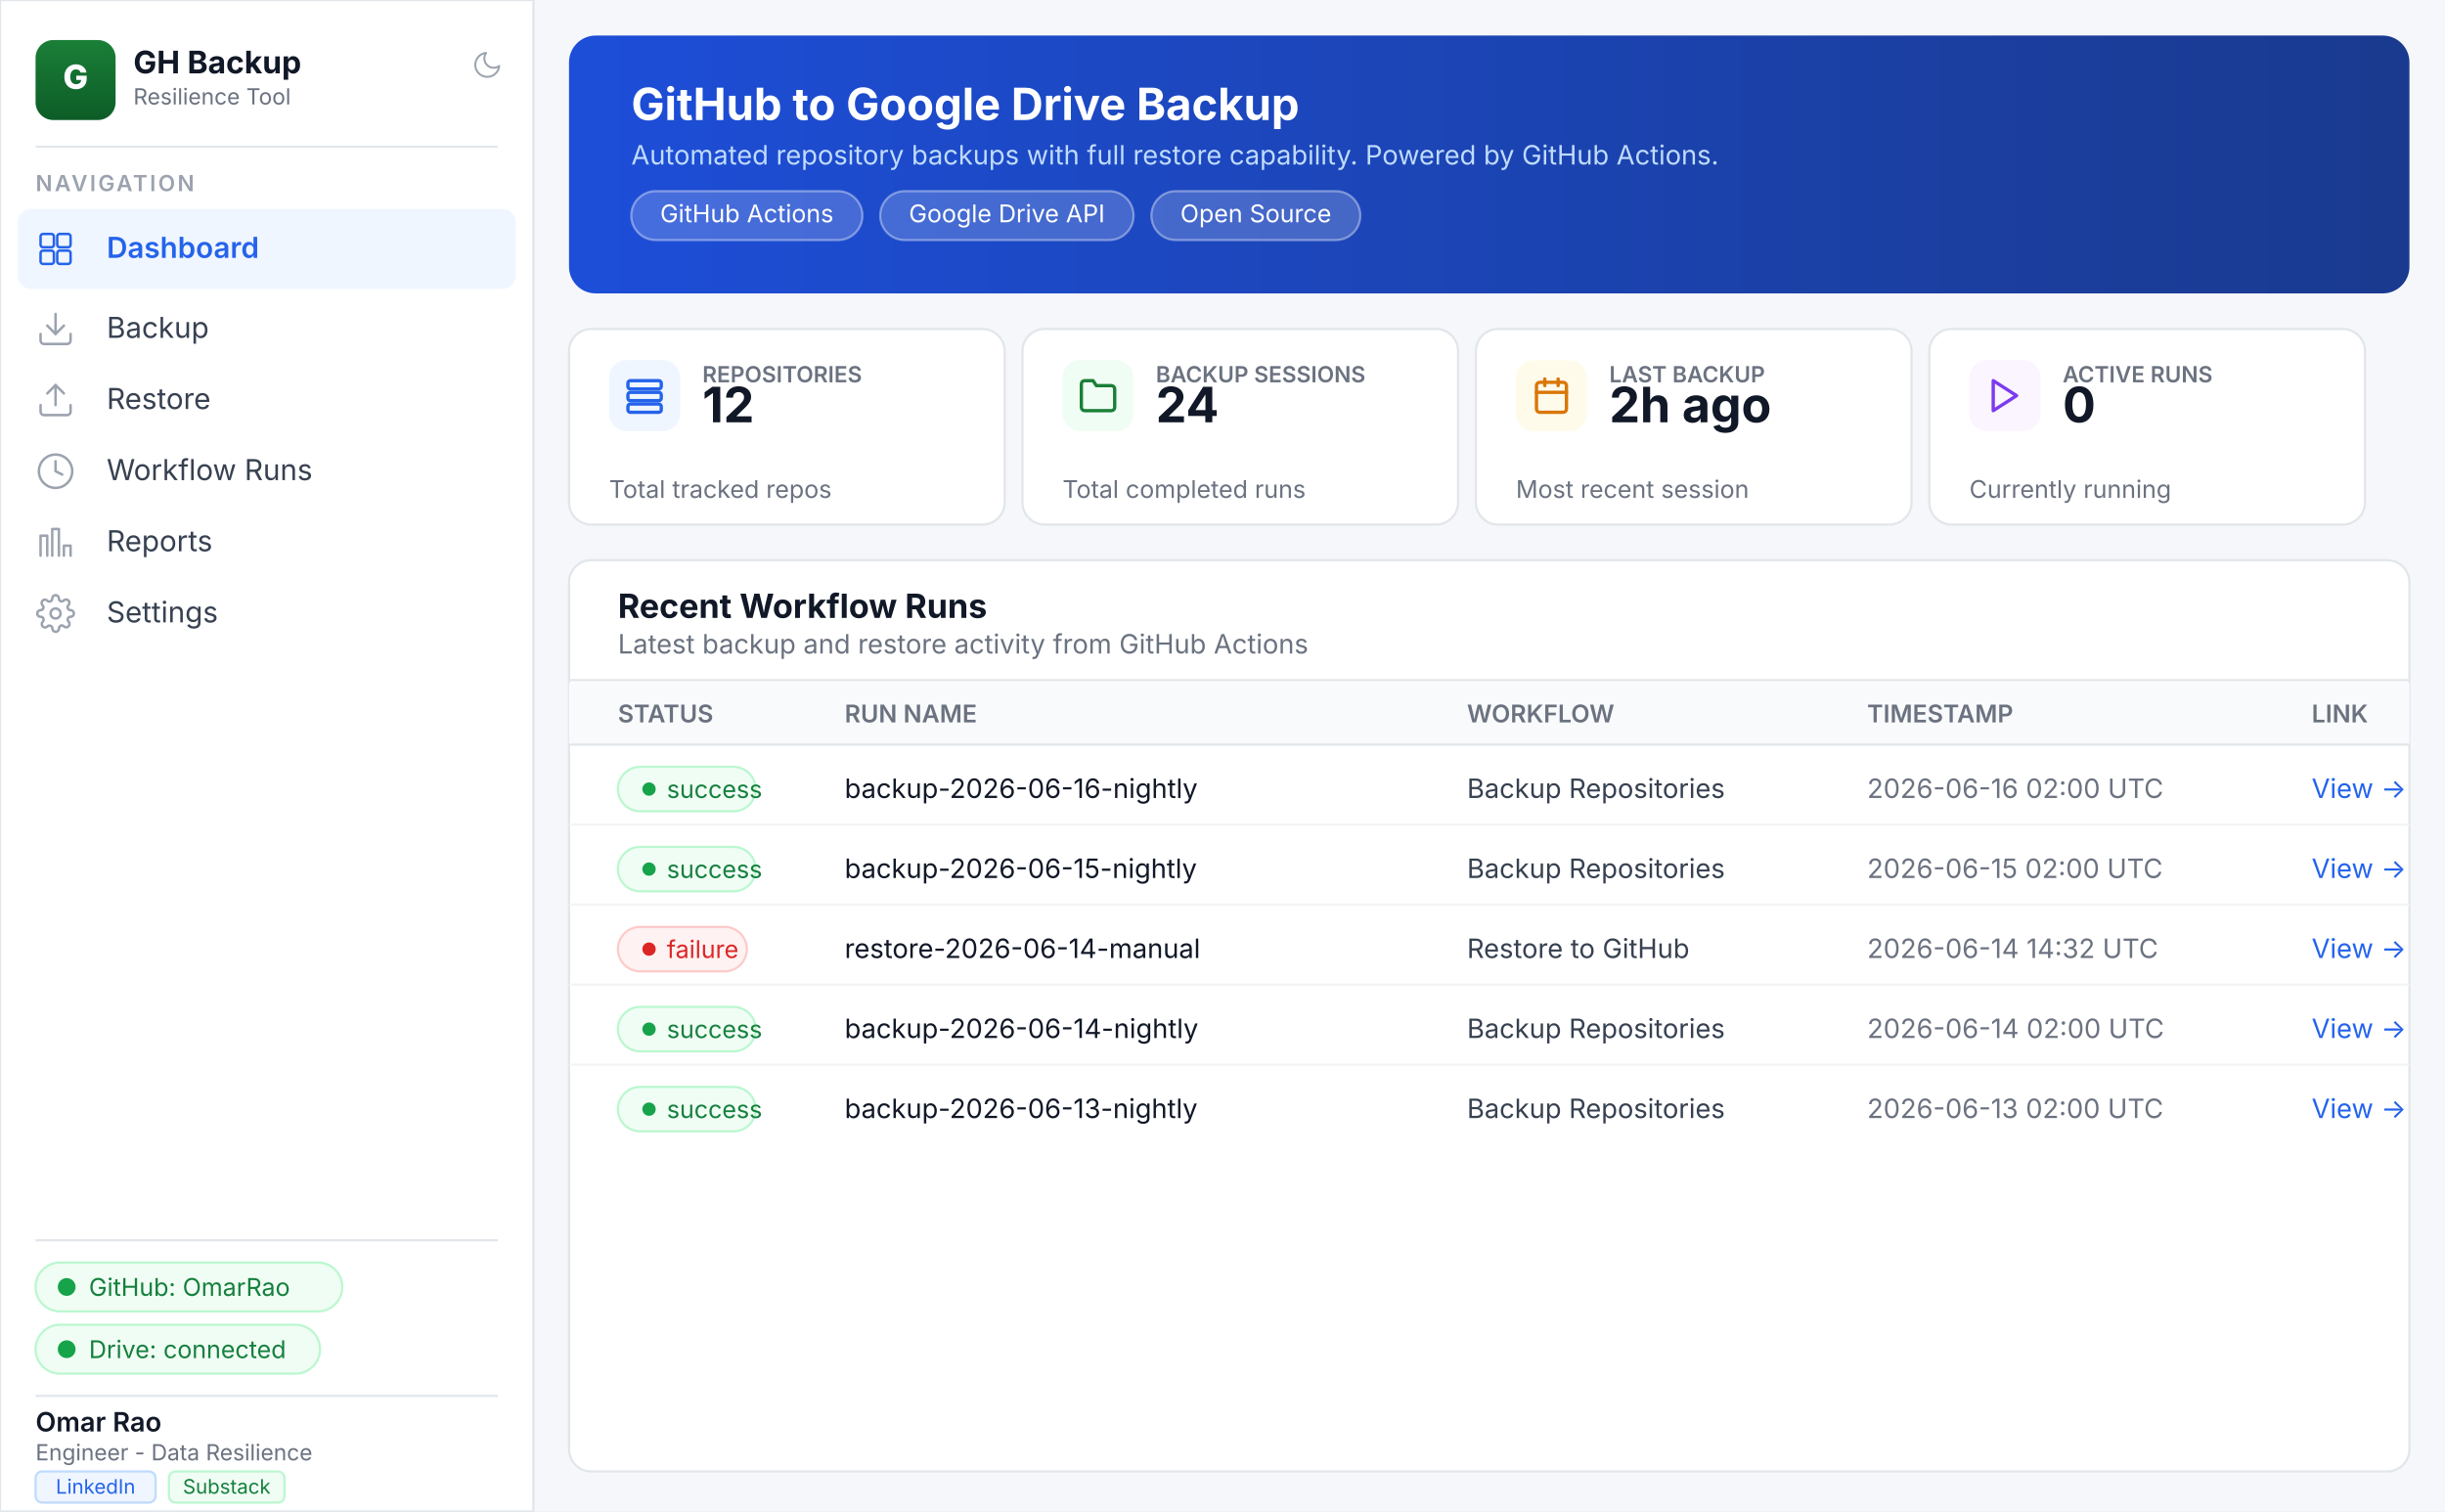
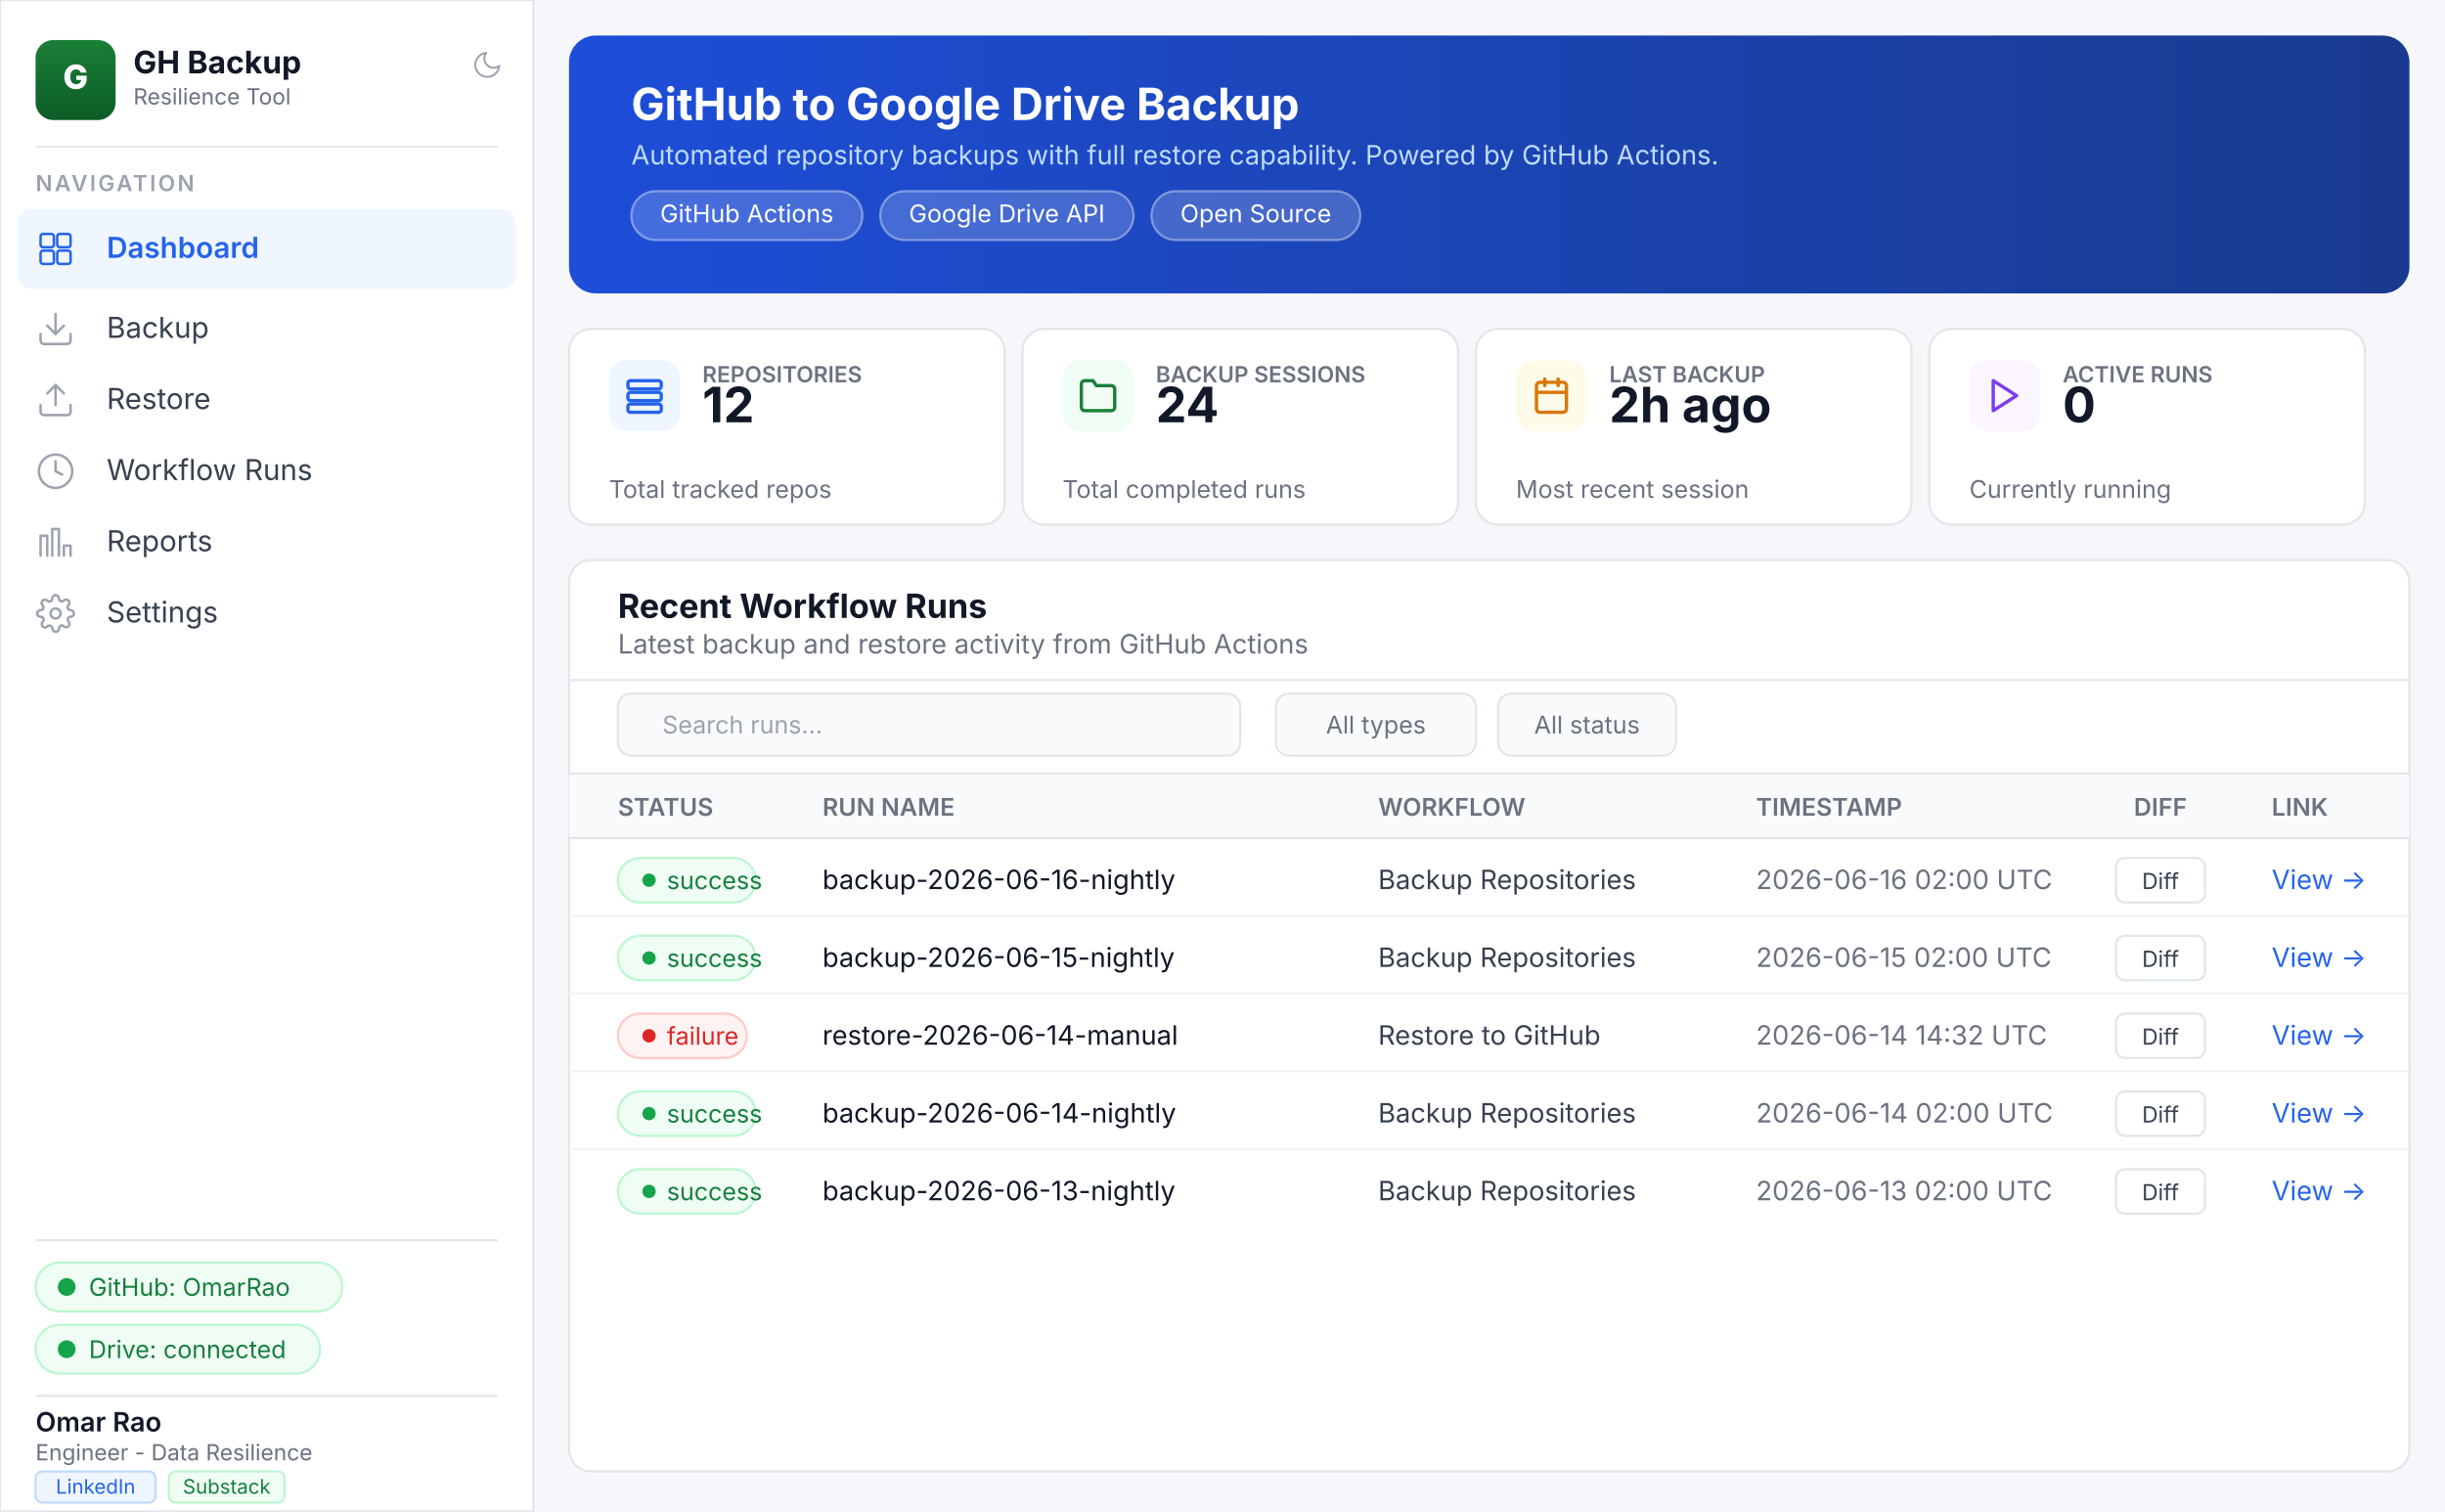
<svg xmlns="http://www.w3.org/2000/svg" width="1100" height="680" viewBox="0 0 1100 680" font-family="Inter, system-ui, -apple-system, sans-serif">
  <defs>
    <linearGradient id="brandGrad" x1="0" y1="0" x2="0" y2="1">
      <stop offset="0%" stop-color="#1a7f37" />
      <stop offset="100%" stop-color="#0d5c27" />
    </linearGradient>
    <linearGradient id="heroGrad" x1="0" y1="0" x2="1" y2="0">
      <stop offset="0%" stop-color="#1d4ed8" />
      <stop offset="100%" stop-color="#1a3a8f" />
    </linearGradient>
  </defs>
  <rect width="1100" height="680" fill="#f5f7fa" />
  <rect x="0" y="0" width="240" height="680" fill="white" stroke="#e2e6ea" stroke-width="1" />
  <rect x="16" y="18" width="36" height="36" rx="8" fill="url(#brandGrad)" />
  <text x="34" y="40" text-anchor="middle" font-size="15" font-weight="800" fill="white">G</text>
  <text x="60" y="33" font-size="14" font-weight="700" fill="#111827">GH Backup</text>
  <text x="60" y="47" font-size="10" fill="#6b7280">Resilience Tool</text>
  <g transform="translate(212, 22) scale(0.6)">
    <path d="M21 12.79A9 9 0 1 1 11.21 3 7 7 0 0 0 21 12.79z" stroke="#9ca3af" stroke-width="1.5" fill="none" stroke-linecap="round" stroke-linejoin="round" />
  </g>
  <line x1="16" y1="66" x2="224" y2="66" stroke="#e2e6ea" stroke-width="1" />
  <text x="16" y="86" font-size="10" font-weight="600" fill="#9ca3af" letter-spacing="1">NAVIGATION</text>
  <rect x="8" y="94" width="224" height="36" rx="6" fill="#eff6ff" />
  <g transform="translate(16, 103) scale(0.75)" stroke="#2563eb" stroke-width="1.5" fill="none" stroke-linecap="round" stroke-linejoin="round">
    <rect x="3" y="3" width="8" height="8" rx="1.5" />
    <rect x="13" y="3" width="8" height="8" rx="1.5" />
    <rect x="3" y="13" width="8" height="8" rx="1.5" />
    <rect x="13" y="13" width="8" height="8" rx="1.5" />
  </g>
  <text x="48" y="116" font-size="13" font-weight="600" fill="#2563eb">Dashboard</text>
  <g transform="translate(16, 139) scale(0.75)" stroke="#9ca3af" stroke-width="1.5" fill="none" stroke-linecap="round" stroke-linejoin="round">
    <path d="M21 15v4a2 2 0 0 1-2 2H5a2 2 0 0 1-2-2v-4" />
    <polyline points="7 10 12 15 17 10" />
    <line x1="12" y1="15" x2="12" y2="3" />
  </g>
  <text x="48" y="152" font-size="13" fill="#374151">Backup</text>
  <g transform="translate(16, 171) scale(0.75)" stroke="#9ca3af" stroke-width="1.5" fill="none" stroke-linecap="round" stroke-linejoin="round">
    <path d="M21 15v4a2 2 0 0 1-2 2H5a2 2 0 0 1-2-2v-4" />
    <polyline points="17 8 12 3 7 8" />
    <line x1="12" y1="3" x2="12" y2="15" />
  </g>
  <text x="48" y="184" font-size="13" fill="#374151">Restore</text>
  <g transform="translate(16, 203) scale(0.75)" stroke="#9ca3af" stroke-width="1.5" fill="none" stroke-linecap="round" stroke-linejoin="round">
    <circle cx="12" cy="12" r="10" />
    <polyline points="12 6 12 12 16 14" />
  </g>
  <text x="48" y="216" font-size="13" fill="#374151">Workflow Runs</text>
  <g transform="translate(16, 235) scale(0.75)" stroke="#9ca3af" stroke-width="1.5" fill="none" stroke-linecap="round" stroke-linejoin="round">
    <path d="M3 20V8h4v12M10 20V4h4v16M17 20v-6h4v6" />
  </g>
  <text x="48" y="248" font-size="13" fill="#374151">Reports</text>
  <g transform="translate(16, 267) scale(0.75)" stroke="#9ca3af" stroke-width="1.5" fill="none" stroke-linecap="round" stroke-linejoin="round">
    <circle cx="12" cy="12" r="3" />
    <path d="M19.4 15a1.65 1.65 0 00.33 1.82l.06.06a2 2 0 010 2.83 2 2 0 01-2.83 0l-.06-.06a1.65 1.65 0 00-1.82-.33 1.65 1.65 0 00-1 1.51V21a2 2 0 01-4 0v-.09A1.65 1.65 0 009 19.4a1.65 1.65 0 00-1.82.33l-.06.06a2 2 0 01-2.83-2.83l.06-.06A1.65 1.65 0 004.68 15a1.65 1.65 0 00-1.51-1H3a2 2 0 010-4h.09A1.65 1.65 0 004.6 9a1.65 1.65 0 00-.33-1.82l-.06-.06a2 2 0 012.83-2.83l.06.06A1.65 1.65 0 009 4.68a1.65 1.65 0 001-1.51V3a2 2 0 014 0v.09a1.65 1.65 0 001 1.51 1.65 1.65 0 001.82-.33l.06-.06a2 2 0 012.83 2.83l-.06.06A1.65 1.65 0 0019.4 9a1.65 1.65 0 001.51 1H21a2 2 0 010 4h-.09a1.65 1.65 0 00-1.51 1z" />
  </g>
  <text x="48" y="280" font-size="13" fill="#374151">Settings</text>
  <line x1="16" y1="558" x2="224" y2="558" stroke="#e2e6ea" stroke-width="1" />
  <rect x="16" y="568" width="138" height="22" rx="11" fill="#f0fdf4" stroke="#bbf7d0" stroke-width="1" />
  <circle cx="30" cy="579" r="4" fill="#16a34a" />
  <text x="40" y="583" font-size="11" fill="#15803d">GitHub: OmarRao</text>
  <rect x="16" y="596" width="128" height="22" rx="11" fill="#f0fdf4" stroke="#bbf7d0" stroke-width="1" />
  <circle cx="30" cy="607" r="4" fill="#16a34a" />
  <text x="40" y="611" font-size="11" fill="#15803d">Drive: connected</text>
  <line x1="16" y1="628" x2="224" y2="628" stroke="#e2e6ea" stroke-width="1" />
  <text x="16" y="644" font-size="12" font-weight="600" fill="#111827">Omar Rao</text>
  <text x="16" y="657" font-size="10" fill="#6b7280">Engineer - Data Resilience</text>
  <rect x="16" y="662" width="54" height="14" rx="3" fill="#eff6ff" stroke="#bfdbfe" stroke-width="1" />
  <text x="43" y="672" text-anchor="middle" font-size="9" fill="#2563eb">LinkedIn</text>
  <rect x="76" y="662" width="52" height="14" rx="3" fill="#f0fdf4" stroke="#bbf7d0" stroke-width="1" />
  <text x="102" y="672" text-anchor="middle" font-size="9" fill="#15803d">Substack</text>
  <rect x="256" y="16" width="828" height="116" rx="12" fill="url(#heroGrad)" />
  <text x="284" y="54" font-size="20" font-weight="700" fill="white">GitHub to Google Drive Backup</text>
  <text x="284" y="74" font-size="12" fill="#bfdbfe">Automated repository backups with full restore capability. Powered by GitHub Actions.</text>
  <rect x="284" y="86" width="104" height="22" rx="11" fill="rgba(255,255,255,0.18)" stroke="rgba(255,255,255,0.38)" stroke-width="1" />
  <text x="336" y="100" text-anchor="middle" font-size="11" fill="white">GitHub Actions</text>
  <rect x="396" y="86" width="114" height="22" rx="11" fill="rgba(255,255,255,0.18)" stroke="rgba(255,255,255,0.38)" stroke-width="1" />
  <text x="453" y="100" text-anchor="middle" font-size="11" fill="white">Google Drive API</text>
  <rect x="518" y="86" width="94" height="22" rx="11" fill="rgba(255,255,255,0.18)" stroke="rgba(255,255,255,0.38)" stroke-width="1" />
  <text x="565" y="100" text-anchor="middle" font-size="11" fill="white">Open Source</text>
  <rect x="256" y="148" width="196" height="88" rx="10" fill="white" stroke="#e2e6ea" stroke-width="1" />
  <rect x="274" y="162" width="32" height="32" rx="8" fill="#eff6ff" />
  <g transform="translate(281, 169) scale(0.75)" stroke="#2563eb" stroke-width="2" fill="none" stroke-linecap="round" stroke-linejoin="round">
    <rect x="2" y="3" width="20" height="5" rx="1.5" />
    <rect x="2" y="10" width="20" height="5" rx="1.5" />
    <rect x="2" y="17" width="20" height="5" rx="1.5" />
  </g>
  <text x="316" y="172" font-size="10" font-weight="600" fill="#6b7280">REPOSITORIES</text>
  <text x="316" y="190" font-size="22" font-weight="700" fill="#111827">12</text>
  <text x="274" y="224" font-size="11" fill="#6b7280">Total tracked repos</text>
  <rect x="460" y="148" width="196" height="88" rx="10" fill="white" stroke="#e2e6ea" stroke-width="1" />
  <rect x="478" y="162" width="32" height="32" rx="8" fill="#f0fdf4" />
  <g transform="translate(485, 169) scale(0.75)" stroke="#1a7f37" stroke-width="2" fill="none" stroke-linecap="round" stroke-linejoin="round">
    <path d="M22 19a2 2 0 0 1-2 2H4a2 2 0 0 1-2-2V5a2 2 0 0 1 2-2h5l2 3h9a2 2 0 0 1 2 2z" />
  </g>
  <text x="520" y="172" font-size="10" font-weight="600" fill="#6b7280">BACKUP SESSIONS</text>
  <text x="520" y="190" font-size="22" font-weight="700" fill="#111827">24</text>
  <text x="478" y="224" font-size="11" fill="#6b7280">Total completed runs</text>
  <rect x="664" y="148" width="196" height="88" rx="10" fill="white" stroke="#e2e6ea" stroke-width="1" />
  <rect x="682" y="162" width="32" height="32" rx="8" fill="#fffbeb" />
  <g transform="translate(689, 169) scale(0.75)" stroke="#d97706" stroke-width="2" fill="none" stroke-linecap="round" stroke-linejoin="round">
    <rect x="3" y="4" width="18" height="18" rx="2" />
    <line x1="16" y1="2" x2="16" y2="6" />
    <line x1="8" y1="2" x2="8" y2="6" />
    <line x1="3" y1="10" x2="21" y2="10" />
  </g>
  <text x="724" y="172" font-size="10" font-weight="600" fill="#6b7280">LAST BACKUP</text>
  <text x="724" y="190" font-size="22" font-weight="700" fill="#111827">2h ago</text>
  <text x="682" y="224" font-size="11" fill="#6b7280">Most recent session</text>
  <rect x="868" y="148" width="196" height="88" rx="10" fill="white" stroke="#e2e6ea" stroke-width="1" />
  <rect x="886" y="162" width="32" height="32" rx="8" fill="#faf5ff" />
  <g transform="translate(893, 169) scale(0.75)" stroke="#7c3aed" stroke-width="2" fill="none" stroke-linecap="round" stroke-linejoin="round">
    <polygon points="5 3 19 12 5 21 5 3" />
  </g>
  <text x="928" y="172" font-size="10" font-weight="600" fill="#6b7280">ACTIVE RUNS</text>
  <text x="928" y="190" font-size="22" font-weight="700" fill="#111827">0</text>
  <text x="886" y="224" font-size="11" fill="#6b7280">Currently running</text>
  <rect x="256" y="252" width="828" height="410" rx="10" fill="white" stroke="#e2e6ea" stroke-width="1" />
  <text x="278" y="278" font-size="15" font-weight="700" fill="#111827">Recent Workflow Runs</text>
  <text x="278" y="294" font-size="12" fill="#6b7280">Latest backup and restore activity from GitHub Actions</text>
  <line x1="256" y1="306" x2="1084" y2="306" stroke="#e2e6ea" stroke-width="1" />
-   <rect x="256" y="307" width="828" height="28" fill="#f9fafb" />
-   <text x="278" y="325" font-size="11" font-weight="600" fill="#6b7280">STATUS</text>
-   <text x="380" y="325" font-size="11" font-weight="600" fill="#6b7280">RUN NAME</text>
-   <text x="660" y="325" font-size="11" font-weight="600" fill="#6b7280">WORKFLOW</text>
-   <text x="840" y="325" font-size="11" font-weight="600" fill="#6b7280">TIMESTAMP</text>
-   <text x="1040" y="325" font-size="11" font-weight="600" fill="#6b7280">LINK</text>
-   <line x1="256" y1="335" x2="1084" y2="335" stroke="#e2e6ea" stroke-width="1" />
-   <rect x="278" y="345" width="62" height="20" rx="10" fill="#f0fdf4" stroke="#bbf7d0" stroke-width="1" />
-   <circle cx="292" cy="355" r="3" fill="#16a34a" />
-   <text x="300" y="359" font-size="11" fill="#15803d">success</text>
-   <text x="380" y="359" font-size="12" fill="#111827">backup-2026-06-16-nightly</text>
-   <text x="660" y="359" font-size="12" fill="#374151">Backup Repositories</text>
-   <text x="840" y="359" font-size="12" fill="#6b7280">2026-06-16 02:00 UTC</text>
-   <text x="1040" y="359" font-size="12" fill="#2563eb">View -&gt;</text>
-   <line x1="256" y1="371" x2="1084" y2="371" stroke="#f3f4f6" stroke-width="1" />
-   <rect x="278" y="381" width="62" height="20" rx="10" fill="#f0fdf4" stroke="#bbf7d0" stroke-width="1" />
-   <circle cx="292" cy="391" r="3" fill="#16a34a" />
-   <text x="300" y="395" font-size="11" fill="#15803d">success</text>
-   <text x="380" y="395" font-size="12" fill="#111827">backup-2026-06-15-nightly</text>
-   <text x="660" y="395" font-size="12" fill="#374151">Backup Repositories</text>
-   <text x="840" y="395" font-size="12" fill="#6b7280">2026-06-15 02:00 UTC</text>
-   <text x="1040" y="395" font-size="12" fill="#2563eb">View -&gt;</text>
-   <line x1="256" y1="407" x2="1084" y2="407" stroke="#f3f4f6" stroke-width="1" />
-   <rect x="278" y="417" width="58" height="20" rx="10" fill="#fef2f2" stroke="#fecaca" stroke-width="1" />
-   <circle cx="292" cy="427" r="3" fill="#dc2626" />
-   <text x="300" y="431" font-size="11" fill="#dc2626">failure</text>
-   <text x="380" y="431" font-size="12" fill="#111827">restore-2026-06-14-manual</text>
-   <text x="660" y="431" font-size="12" fill="#374151">Restore to GitHub</text>
-   <text x="840" y="431" font-size="12" fill="#6b7280">2026-06-14 14:32 UTC</text>
-   <text x="1040" y="431" font-size="12" fill="#2563eb">View -&gt;</text>
-   <line x1="256" y1="443" x2="1084" y2="443" stroke="#f3f4f6" stroke-width="1" />
-   <rect x="278" y="453" width="62" height="20" rx="10" fill="#f0fdf4" stroke="#bbf7d0" stroke-width="1" />
-   <circle cx="292" cy="463" r="3" fill="#16a34a" />
-   <text x="300" y="467" font-size="11" fill="#15803d">success</text>
-   <text x="380" y="467" font-size="12" fill="#111827">backup-2026-06-14-nightly</text>
-   <text x="660" y="467" font-size="12" fill="#374151">Backup Repositories</text>
-   <text x="840" y="467" font-size="12" fill="#6b7280">2026-06-14 02:00 UTC</text>
-   <text x="1040" y="467" font-size="12" fill="#2563eb">View -&gt;</text>
-   <line x1="256" y1="479" x2="1084" y2="479" stroke="#f3f4f6" stroke-width="1" />
-   <rect x="278" y="489" width="62" height="20" rx="10" fill="#f0fdf4" stroke="#bbf7d0" stroke-width="1" />
-   <circle cx="292" cy="499" r="3" fill="#16a34a" />
-   <text x="300" y="503" font-size="11" fill="#15803d">success</text>
-   <text x="380" y="503" font-size="12" fill="#111827">backup-2026-06-13-nightly</text>
-   <text x="660" y="503" font-size="12" fill="#374151">Backup Repositories</text>
-   <text x="840" y="503" font-size="12" fill="#6b7280">2026-06-13 02:00 UTC</text>
-   <text x="1040" y="503" font-size="12" fill="#2563eb">View -&gt;</text>
+   <rect x="278" y="312" width="280" height="28" rx="6" fill="#f9fafb" stroke="#e2e6ea" stroke-width="1" />
+   <text x="298" y="330" font-size="11" fill="#9ca3af">Search runs...</text>
+   <rect x="574" y="312" width="90" height="28" rx="6" fill="#f9fafb" stroke="#e2e6ea" stroke-width="1" />
+   <text x="619" y="330" font-size="11" fill="#6b7280" text-anchor="middle">All types</text>
+   <rect x="674" y="312" width="80" height="28" rx="6" fill="#f9fafb" stroke="#e2e6ea" stroke-width="1" />
+   <text x="714" y="330" font-size="11" fill="#6b7280" text-anchor="middle">All status</text>
+   <line x1="256" y1="348" x2="1084" y2="348" stroke="#e2e6ea" stroke-width="1" />
+   <rect x="256" y="349" width="828" height="28" fill="#f9fafb" />
+   <text x="278" y="367" font-size="11" font-weight="600" fill="#6b7280">STATUS</text>
+   <text x="370" y="367" font-size="11" font-weight="600" fill="#6b7280">RUN NAME</text>
+   <text x="620" y="367" font-size="11" font-weight="600" fill="#6b7280">WORKFLOW</text>
+   <text x="790" y="367" font-size="11" font-weight="600" fill="#6b7280">TIMESTAMP</text>
+   <text x="960" y="367" font-size="11" font-weight="600" fill="#6b7280">DIFF</text>
+   <text x="1022" y="367" font-size="11" font-weight="600" fill="#6b7280">LINK</text>
+   <line x1="256" y1="377" x2="1084" y2="377" stroke="#e2e6ea" stroke-width="1" />
+   <rect x="278" y="386" width="62" height="20" rx="10" fill="#f0fdf4" stroke="#bbf7d0" stroke-width="1" />
+   <circle cx="292" cy="396" r="3" fill="#16a34a" />
+   <text x="300" y="400" font-size="11" fill="#15803d">success</text>
+   <text x="370" y="400" font-size="12" fill="#111827">backup-2026-06-16-nightly</text>
+   <text x="620" y="400" font-size="12" fill="#374151">Backup Repositories</text>
+   <text x="790" y="400" font-size="12" fill="#6b7280">2026-06-16 02:00 UTC</text>
+   <rect x="952" y="386" width="40" height="20" rx="4" fill="white" stroke="#e2e6ea" stroke-width="1" />
+   <text x="972" y="400" font-size="10" fill="#374151" text-anchor="middle">Diff</text>
+   <text x="1022" y="400" font-size="12" fill="#2563eb">View -&gt;</text>
+   <line x1="256" y1="412" x2="1084" y2="412" stroke="#f3f4f6" stroke-width="1" />
+   <rect x="278" y="421" width="62" height="20" rx="10" fill="#f0fdf4" stroke="#bbf7d0" stroke-width="1" />
+   <circle cx="292" cy="431" r="3" fill="#16a34a" />
+   <text x="300" y="435" font-size="11" fill="#15803d">success</text>
+   <text x="370" y="435" font-size="12" fill="#111827">backup-2026-06-15-nightly</text>
+   <text x="620" y="435" font-size="12" fill="#374151">Backup Repositories</text>
+   <text x="790" y="435" font-size="12" fill="#6b7280">2026-06-15 02:00 UTC</text>
+   <rect x="952" y="421" width="40" height="20" rx="4" fill="white" stroke="#e2e6ea" stroke-width="1" />
+   <text x="972" y="435" font-size="10" fill="#374151" text-anchor="middle">Diff</text>
+   <text x="1022" y="435" font-size="12" fill="#2563eb">View -&gt;</text>
+   <line x1="256" y1="447" x2="1084" y2="447" stroke="#f3f4f6" stroke-width="1" />
+   <rect x="278" y="456" width="58" height="20" rx="10" fill="#fef2f2" stroke="#fecaca" stroke-width="1" />
+   <circle cx="292" cy="466" r="3" fill="#dc2626" />
+   <text x="300" y="470" font-size="11" fill="#dc2626">failure</text>
+   <text x="370" y="470" font-size="12" fill="#111827">restore-2026-06-14-manual</text>
+   <text x="620" y="470" font-size="12" fill="#374151">Restore to GitHub</text>
+   <text x="790" y="470" font-size="12" fill="#6b7280">2026-06-14 14:32 UTC</text>
+   <rect x="952" y="456" width="40" height="20" rx="4" fill="white" stroke="#e2e6ea" stroke-width="1" />
+   <text x="972" y="470" font-size="10" fill="#374151" text-anchor="middle">Diff</text>
+   <text x="1022" y="470" font-size="12" fill="#2563eb">View -&gt;</text>
+   <line x1="256" y1="482" x2="1084" y2="482" stroke="#f3f4f6" stroke-width="1" />
+   <rect x="278" y="491" width="62" height="20" rx="10" fill="#f0fdf4" stroke="#bbf7d0" stroke-width="1" />
+   <circle cx="292" cy="501" r="3" fill="#16a34a" />
+   <text x="300" y="505" font-size="11" fill="#15803d">success</text>
+   <text x="370" y="505" font-size="12" fill="#111827">backup-2026-06-14-nightly</text>
+   <text x="620" y="505" font-size="12" fill="#374151">Backup Repositories</text>
+   <text x="790" y="505" font-size="12" fill="#6b7280">2026-06-14 02:00 UTC</text>
+   <rect x="952" y="491" width="40" height="20" rx="4" fill="white" stroke="#e2e6ea" stroke-width="1" />
+   <text x="972" y="505" font-size="10" fill="#374151" text-anchor="middle">Diff</text>
+   <text x="1022" y="505" font-size="12" fill="#2563eb">View -&gt;</text>
+   <line x1="256" y1="517" x2="1084" y2="517" stroke="#f3f4f6" stroke-width="1" />
+   <rect x="278" y="526" width="62" height="20" rx="10" fill="#f0fdf4" stroke="#bbf7d0" stroke-width="1" />
+   <circle cx="292" cy="536" r="3" fill="#16a34a" />
+   <text x="300" y="540" font-size="11" fill="#15803d">success</text>
+   <text x="370" y="540" font-size="12" fill="#111827">backup-2026-06-13-nightly</text>
+   <text x="620" y="540" font-size="12" fill="#374151">Backup Repositories</text>
+   <text x="790" y="540" font-size="12" fill="#6b7280">2026-06-13 02:00 UTC</text>
+   <rect x="952" y="526" width="40" height="20" rx="4" fill="white" stroke="#e2e6ea" stroke-width="1" />
+   <text x="972" y="540" font-size="10" fill="#374151" text-anchor="middle">Diff</text>
+   <text x="1022" y="540" font-size="12" fill="#2563eb">View -&gt;</text>
</svg>
